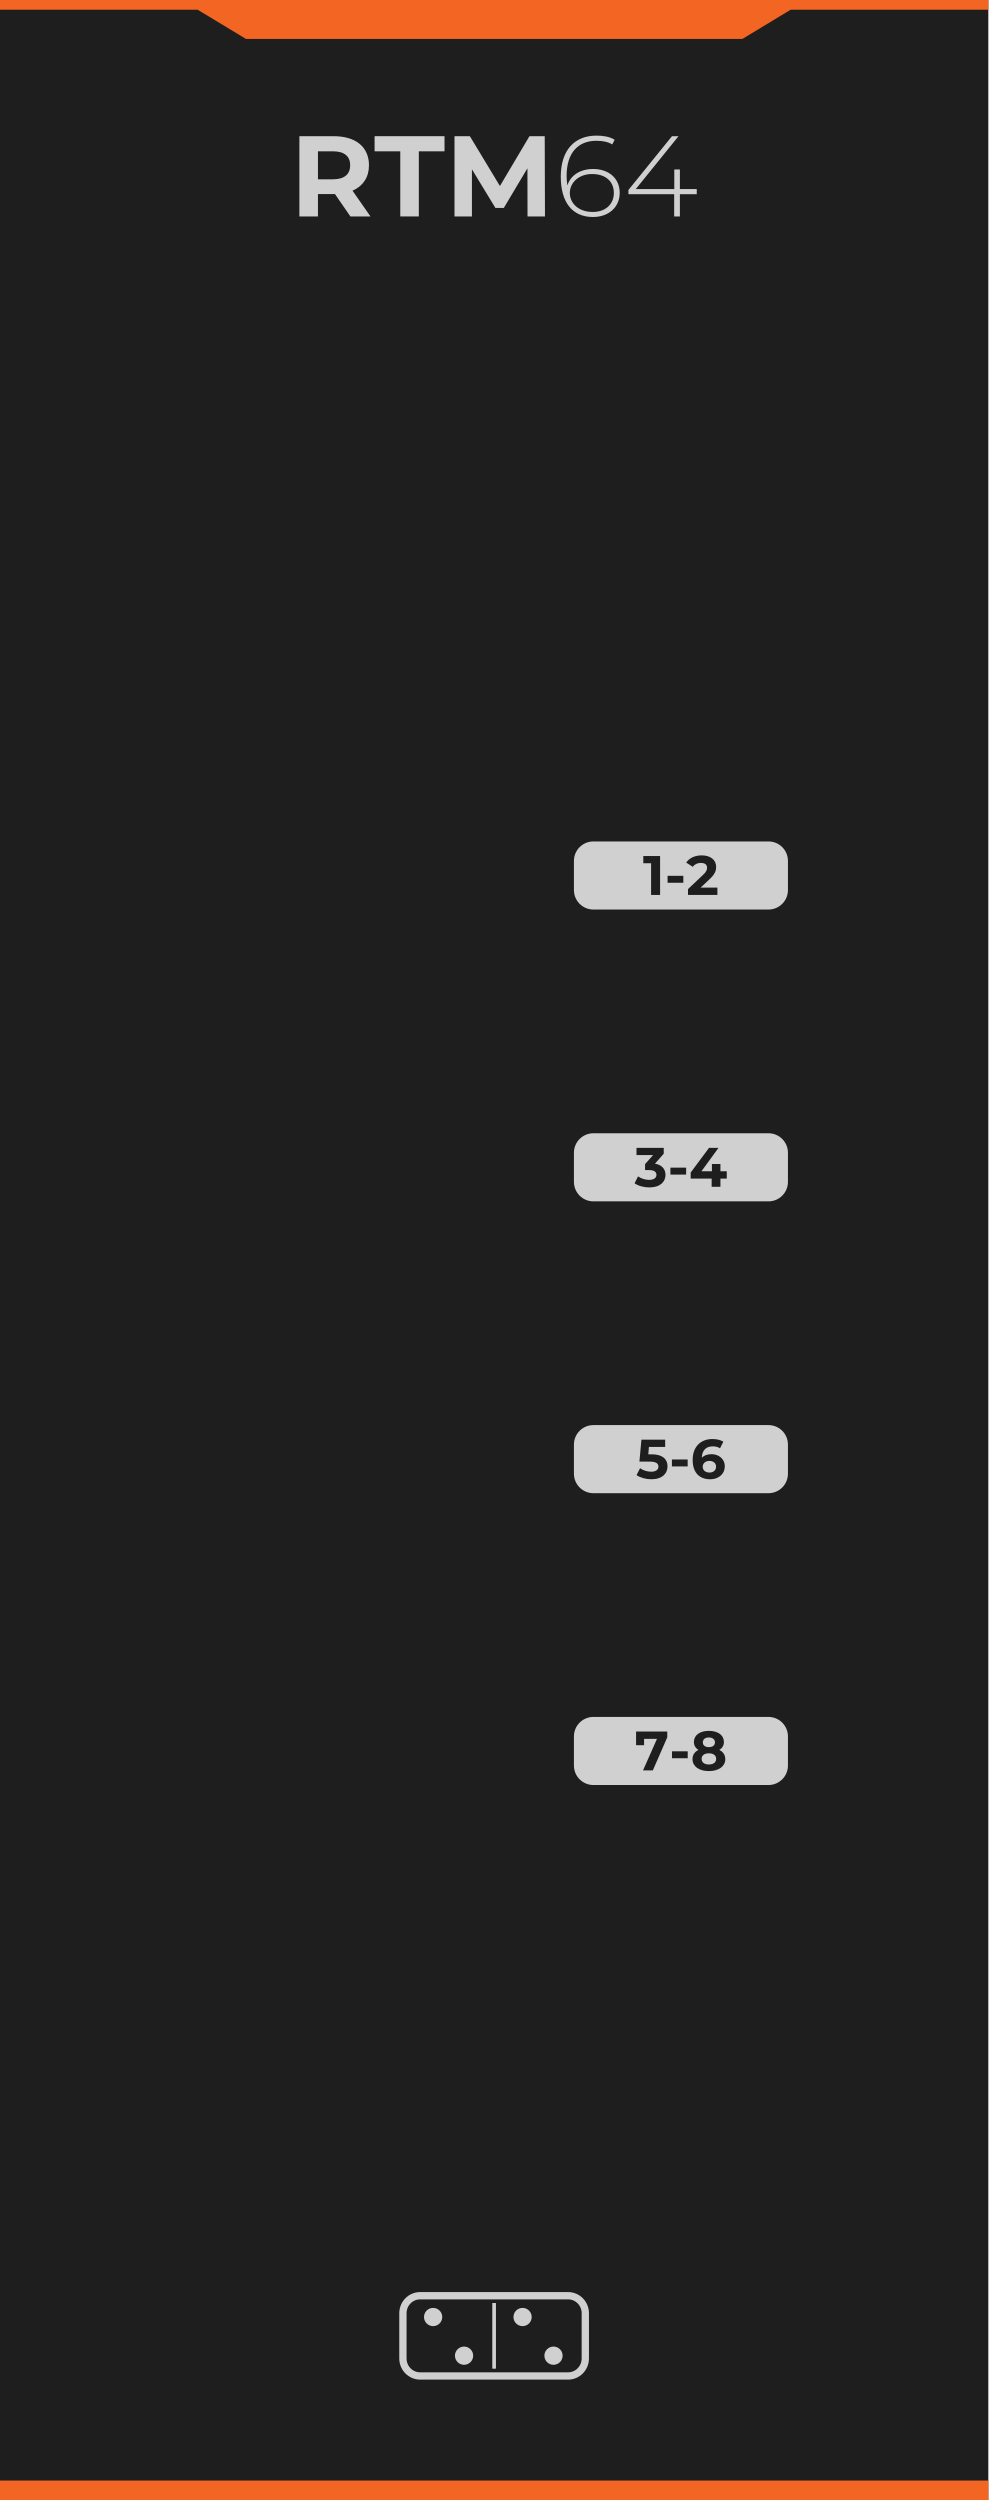
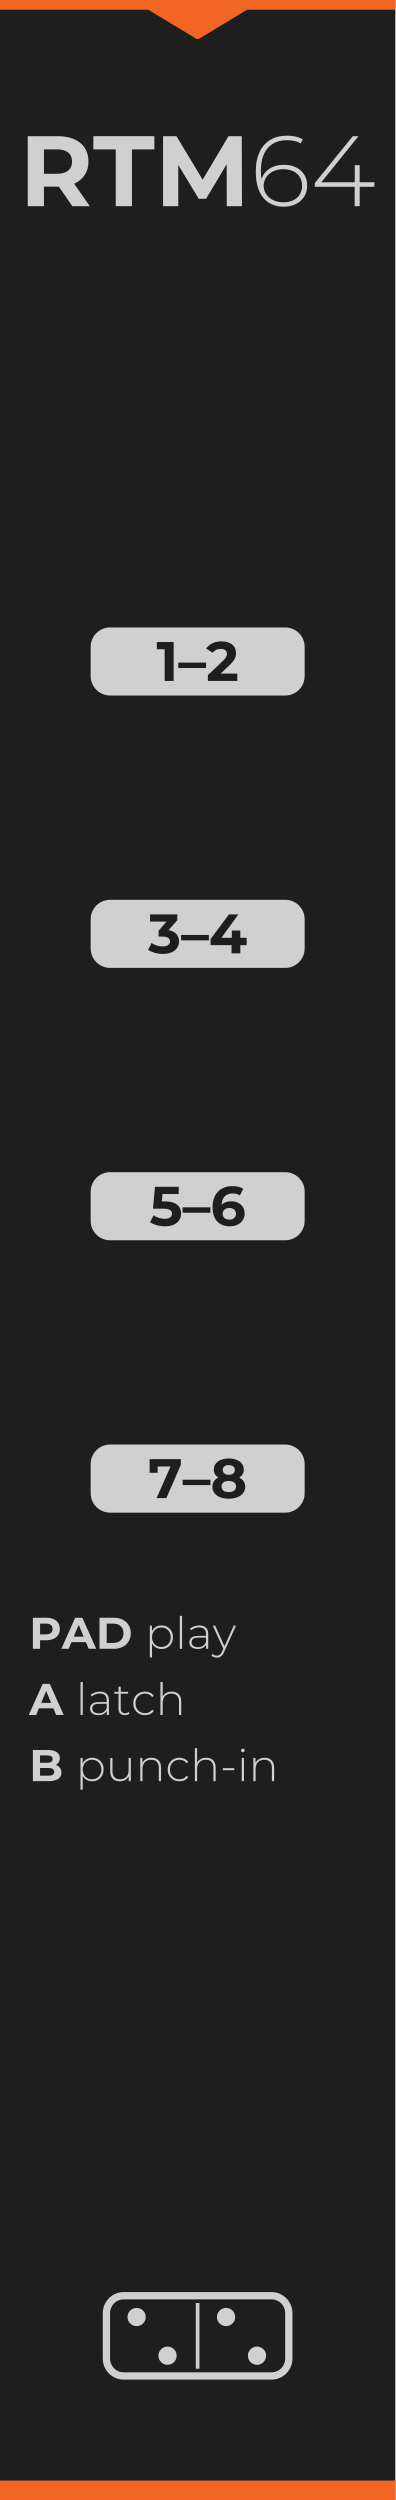
- <svg xmlns="http://www.w3.org/2000/svg" width="50.8mm" height="128.5mm" viewBox="0 0 50.8 128.5">
-   <rect width="50.8" height="128.5" fill="#1e1e1e" />
-   <polygon points="     0,0 50.8,0 50.8,0.5     40.64,0.5 38.16,2.0 12.64,2.0 10.16,0.5     0,0.5   " fill="#f26522" />
-   <rect x="0" y="127.5" width="50.8" height="1.0" fill="#f26522" />
+ <svg xmlns="http://www.w3.org/2000/svg" width="20.32mm" height="128.5mm" viewBox="0 0 20.32 128.5">
+   <rect width="20.32" height="128.5" fill="#1e1e1e" />
+   <polygon points="0,0 20.32,0 20.32,0.5 12.70,0.5 10.22,2.0 10.10,2.0 7.62,0.5 0,0.5" fill="#f26522" />
+   <rect x="0" y="127.5" width="20.32" height="1.0" fill="#f26522" />
  <g id="title">
-     <path fill="#d0d0d0" fill-rule="evenodd" d="M15.388 11.125H16.343V9.976H17.174C17.189 9.976 17.204 9.976 17.218 9.976L18.01 11.125H19.042L18.119 9.801C18.657 9.569 18.965 9.114 18.965 8.497C18.965 7.562 18.297 7.0 17.15 7.0H15.388ZM17.121 7.778C17.71 7.778 17.999 8.041 17.999 8.497C17.999 8.945 17.71 9.216 17.121 9.216H16.343V7.778Z" />
-     <path fill="#d0d0d0" fill-rule="evenodd" d="M20.574 11.125H21.528V7.778H22.848V7.0H19.254V7.778H20.574Z" />
-     <path fill="#d0d0d0" fill-rule="evenodd" d="M23.361 11.125H24.257V8.702L25.465 10.689H25.895L27.11 8.649L27.115 11.125H28.011L27.999 7.0H27.215L25.696 9.561L24.151 7.0H23.361Z" />
-     <path fill="#d0d0d0" fill-rule="evenodd" d="M30.48 11.154C31.269 11.154 31.853 10.665 31.853 9.911C31.853 9.169 31.299 8.685 30.474 8.685C29.85 8.685 29.332 8.992 29.162 9.534C29.132 9.346 29.124 9.163 29.124 9.039C29.124 7.837 29.729 7.236 30.656 7.236C30.971 7.236 31.258 7.291 31.47 7.424L31.593 7.183C31.342 7.026 31.01 6.971 30.656 6.971C29.56 6.971 28.824 7.684 28.824 9.086C28.824 10.371 29.395 11.154 30.48 11.154ZM30.468 10.895C29.702 10.895 29.289 10.412 29.289 9.929C29.289 9.375 29.761 8.945 30.432 8.945C31.132 8.945 31.552 9.328 31.552 9.917C31.552 10.506 31.116 10.895 30.468 10.895Z" />
-     <path fill="#d0d0d0" fill-rule="evenodd" d="M32.301 9.982H34.652V11.125H34.946V9.982H35.813V9.717H34.946V8.709H34.658V9.717H32.68L34.876 7.0H34.54L32.301 9.764Z" />
+     <path fill="#d0d0d0" fill-rule="evenodd" d="M1.427 10.598H2.259V9.596H3.025L3.719 10.598H4.614L3.812 9.442C4.278 9.236 4.547 8.84 4.547 8.306C4.547 7.497 3.964 7.0 2.964 7.0H1.427ZM2.259 8.933V7.679H2.938C3.445 7.679 3.704 7.908 3.704 8.306C3.704 8.696 3.445 8.933 2.938 8.933Z" />
+     <path fill="#d0d0d0" fill-rule="evenodd" d="M5.95 10.598H6.783V7.679H7.934V7.0H4.799V7.679H5.95Z" />
+     <path fill="#d0d0d0" fill-rule="evenodd" d="M8.381 10.598H9.163V8.48L10.217 10.218H10.592L11.651 8.444L11.656 10.598H12.437L12.427 7.0H11.743L10.417 9.236L9.07 7.0H8.381Z" />
+     <path fill="#d0d0d0" fill-rule="evenodd" d="M14.591 10.624C15.28 10.624 15.789 10.197 15.789 9.539C15.789 8.892 15.305 8.47 14.586 8.47C14.037 8.47 13.589 8.737 13.445 9.21C13.417 9.046 13.409 8.888 13.409 8.779C13.409 7.73 13.936 7.206 14.745 7.206C15.019 7.206 15.269 7.254 15.455 7.37L15.562 7.159C15.343 7.029 15.054 6.974 14.745 6.974C13.789 6.974 13.147 7.596 13.147 8.82C13.147 9.944 13.645 10.624 14.591 10.624ZM14.581 10.398C13.912 10.398 13.553 9.976 13.553 9.555C13.553 9.072 13.964 8.696 14.55 8.696C15.153 8.696 15.526 9.03 15.526 9.544C15.526 10.065 15.143 10.398 14.581 10.398Z" />
+     <path fill="#d0d0d0" fill-rule="evenodd" d="M16.179 9.601H18.23V10.598H18.487V9.601H19.243V9.37H18.487V8.491H18.235V9.37H16.513L18.426 7.0H18.133L16.179 9.411Z" />
  </g>
-   <rect x="29.5" y="43.25" width="11" height="3.5" rx="1.0" fill="#d0d0d0" />
-   <g transform="translate(29.5, 0)">
-     <path fill="#1e1e1e" fill-rule="evenodd" d="M3.966 46.0H4.429V44.0H3.566V44.371H3.966Z" />
-     <path fill="#1e1e1e" fill-rule="evenodd" d="M4.814 45.374H5.623V45.017H4.814Z" />
-     <path fill="#1e1e1e" fill-rule="evenodd" d="M5.863 46.0H7.374V45.623H6.513L6.974 45.189C7.254 44.926 7.309 44.751 7.309 44.557C7.309 44.191 7.011 43.966 6.566 43.966C6.208 43.966 5.924 44.109 5.771 44.337L6.109 44.554C6.208 44.417 6.355 44.354 6.523 44.354C6.732 44.354 6.843 44.443 6.843 44.603C6.843 44.694 6.817 44.806 6.634 44.971L5.863 45.7Z" />
-   </g>
-   <rect x="29.5" y="58.25" width="11" height="3.5" rx="1.0" fill="#d0d0d0" />
-   <g transform="translate(29.5, 0)">
-     <path fill="#1e1e1e" fill-rule="evenodd" d="M3.879 61.034C4.45 61.034 4.707 60.726 4.707 60.389C4.707 60.094 4.523 59.872 4.165 59.813L4.616 59.3V59.0H3.216V59.371H4.067L3.656 59.837V60.143H3.867C4.13 60.143 4.241 60.236 4.241 60.389C4.241 60.549 4.1 60.646 3.867 60.646C3.661 60.646 3.448 60.576 3.296 60.466L3.116 60.82C3.306 60.957 3.6 61.034 3.879 61.034Z" />
-     <path fill="#1e1e1e" fill-rule="evenodd" d="M4.959 60.374H5.767V60.017H4.959Z" />
-     <path fill="#1e1e1e" fill-rule="evenodd" d="M6.001 60.58H7.079V61.0H7.53V60.58H7.856V60.203H7.53V59.829H7.093V60.203H6.555L7.43 59.0H6.944L6.001 60.269Z" />
-   </g>
-   <rect x="29.5" y="73.25" width="11" height="3.5" rx="1.0" fill="#d0d0d0" />
-   <g transform="translate(29.5, 0)">
-     <path fill="#1e1e1e" fill-rule="evenodd" d="M3.98 76.034C4.551 76.034 4.811 75.726 4.811 75.371C4.811 75.017 4.58 74.751 3.986 74.751H3.822L3.855 74.371H4.689V74.0H3.469L3.366 75.126H3.877C4.243 75.126 4.343 75.231 4.343 75.386C4.343 75.55 4.201 75.646 3.969 75.646C3.763 75.646 3.552 75.576 3.4 75.466L3.217 75.82C3.411 75.957 3.702 76.034 3.98 76.034Z" />
-     <path fill="#1e1e1e" fill-rule="evenodd" d="M5.037 75.374H5.846V75.017H5.037Z" />
-     <path fill="#1e1e1e" fill-rule="evenodd" d="M6.997 76.034C7.14 76.034 7.268 76.007 7.381 75.953C7.608 75.844 7.754 75.639 7.754 75.369C7.754 75.243 7.723 75.133 7.661 75.04C7.538 74.853 7.325 74.746 7.066 74.746C6.858 74.746 6.69 74.807 6.572 74.926L6.573 74.908C6.592 74.535 6.804 74.343 7.134 74.343C7.271 74.343 7.398 74.367 7.509 74.443L7.68 74.103C7.539 74.011 7.336 73.966 7.123 73.966C6.523 73.966 6.103 74.351 6.103 75.043C6.103 75.689 6.449 76.034 6.997 76.034ZM6.971 75.689C6.749 75.689 6.62 75.563 6.62 75.391C6.62 75.214 6.76 75.091 6.966 75.091C7.171 75.091 7.306 75.209 7.306 75.391C7.306 75.569 7.166 75.689 6.971 75.689Z" />
-   </g>
-   <rect x="29.5" y="88.25" width="11" height="3.5" rx="1.0" fill="#d0d0d0" />
-   <g transform="translate(29.5, 0)">
-     <path fill="#1e1e1e" fill-rule="evenodd" d="M3.551 91.0H4.054L4.797 89.3V89.0H3.194V89.703H3.606V89.377H4.269Z" />
-     <path fill="#1e1e1e" fill-rule="evenodd" d="M5.04 90.374H5.849V90.017H5.04Z" />
-     <path fill="#1e1e1e" fill-rule="evenodd" d="M6.934 91.034C7.443 91.034 7.78 90.791 7.78 90.42C7.78 90.205 7.668 90.044 7.474 89.947C7.624 89.855 7.709 89.715 7.709 89.537C7.709 89.183 7.397 88.966 6.934 88.966C6.483 88.966 6.166 89.183 6.166 89.537C6.166 89.715 6.251 89.855 6.399 89.947C6.206 90.044 6.094 90.204 6.094 90.42C6.094 90.791 6.431 91.034 6.934 91.034ZM6.934 89.803C6.744 89.803 6.626 89.71 6.626 89.557C6.626 89.397 6.751 89.306 6.934 89.306C7.121 89.306 7.249 89.397 7.249 89.557C7.249 89.71 7.129 89.803 6.934 89.803ZM6.934 90.694C6.706 90.694 6.563 90.585 6.563 90.406C6.563 90.227 6.706 90.12 6.934 90.12C7.167 90.12 7.311 90.227 7.311 90.406C7.311 90.585 7.167 90.694 6.934 90.694Z" />
-   </g>
-   <g transform="translate(20.71,118.0) scale(0.75)">
+   <rect x="4.66" y="32.25" width="11" height="3.5" rx="1" fill="#d0d0d0" />
+   <path fill="#1e1e1e" fill-rule="evenodd" d="M8.463 35.0H8.926V33.0H8.063V33.371H8.463Z" />
+   <path fill="#1e1e1e" fill-rule="evenodd" d="M9.163 34.334H10.591V34.057H9.163Z" />
+   <path fill="#1e1e1e" fill-rule="evenodd" d="M10.686 35.0H12.197V34.623H11.337L11.797 34.189C12.077 33.931 12.131 33.751 12.131 33.557C12.131 33.191 11.834 32.966 11.389 32.966C11.027 32.966 10.75 33.109 10.594 33.337L10.931 33.554C11.027 33.417 11.174 33.354 11.346 33.354C11.555 33.354 11.666 33.447 11.666 33.603C11.666 33.698 11.636 33.804 11.457 33.971L10.686 34.7Z" />
+   <rect x="4.66" y="46.25" width="11" height="3.5" rx="1" fill="#d0d0d0" />
+   <path fill="#1e1e1e" fill-rule="evenodd" d="M8.376 49.034C8.941 49.034 9.204 48.726 9.204 48.389C9.204 48.091 9.02 47.872 8.661 47.811L9.113 47.3V47.0H7.713V47.371H8.561L8.153 47.837V48.143H8.364C8.627 48.143 8.739 48.24 8.739 48.389C8.739 48.552 8.597 48.646 8.364 48.646C8.155 48.646 7.945 48.58 7.793 48.466L7.613 48.82C7.807 48.957 8.094 49.034 8.376 49.034Z" />
+   <path fill="#1e1e1e" fill-rule="evenodd" d="M9.307 48.334H10.736V48.057H9.307Z" />
+   <path fill="#1e1e1e" fill-rule="evenodd" d="M10.824 48.58H11.901V49.0H12.353V48.58H12.679V48.203H12.353V47.829H11.916V48.203H11.381L12.253 47.0H11.767L10.824 48.269Z" />
+   <rect x="4.66" y="60.25" width="11" height="3.5" rx="1" fill="#d0d0d0" />
+   <path fill="#1e1e1e" fill-rule="evenodd" d="M8.477 63.034C9.049 63.034 9.309 62.726 9.309 62.371C9.309 62.017 9.071 61.751 8.483 61.751H8.32L8.351 61.371H9.186V61.0H7.966L7.863 62.126H8.374C8.734 62.126 8.84 62.231 8.84 62.386C8.84 62.55 8.698 62.646 8.466 62.646C8.26 62.646 8.05 62.58 7.897 62.466L7.714 62.82C7.909 62.957 8.199 63.034 8.477 63.034Z" />
+   <path fill="#1e1e1e" fill-rule="evenodd" d="M9.386 62.334H10.814V62.057H9.386Z" />
+   <path fill="#1e1e1e" fill-rule="evenodd" d="M11.82 63.034C12.243 63.034 12.577 62.78 12.577 62.369C12.577 61.991 12.277 61.746 11.889 61.746C11.677 61.746 11.512 61.806 11.394 61.926C11.406 61.541 11.622 61.343 11.957 61.343C12.09 61.343 12.221 61.367 12.331 61.443L12.503 61.103C12.362 61.011 12.159 60.966 11.946 60.966C11.346 60.966 10.926 61.351 10.926 62.043C10.926 62.69 11.268 63.034 11.82 63.034ZM11.794 62.689C11.573 62.689 11.443 62.563 11.443 62.391C11.443 62.216 11.583 62.091 11.789 62.091C11.994 62.091 12.129 62.209 12.129 62.391C12.129 62.574 11.989 62.689 11.794 62.689Z" />
+   <rect x="4.66" y="74.25" width="11" height="3.5" rx="1" fill="#d0d0d0" />
+   <path fill="#1e1e1e" fill-rule="evenodd" d="M8.049 77.0H8.551L9.294 75.3V75.0H7.691V75.703H8.103V75.377H8.766Z" />
+   <path fill="#1e1e1e" fill-rule="evenodd" d="M9.389 76.334H10.817V76.057H9.389Z" />
+   <path fill="#1e1e1e" fill-rule="evenodd" d="M11.757 77.034C12.266 77.034 12.603 76.797 12.603 76.42C12.603 76.207 12.491 76.044 12.297 75.949C12.446 75.857 12.531 75.716 12.531 75.537C12.531 75.183 12.22 74.966 11.757 74.966C11.3 74.966 10.989 75.183 10.989 75.537C10.989 75.716 11.071 75.853 11.22 75.949C11.03 76.044 10.917 76.207 10.917 76.42C10.917 76.797 11.254 77.034 11.757 77.034ZM11.757 75.803C11.57 75.803 11.449 75.71 11.449 75.557C11.449 75.397 11.57 75.306 11.757 75.306C11.944 75.306 12.071 75.397 12.071 75.557C12.071 75.71 11.951 75.803 11.757 75.803ZM11.757 76.694C11.529 76.694 11.386 76.585 11.386 76.406C11.386 76.227 11.529 76.12 11.757 76.12C11.99 76.12 12.134 76.227 12.134 76.406C12.134 76.585 11.99 76.694 11.757 76.694Z" />
+   <path fill="#d0d0d0" fill-rule="evenodd" d="M1.69 84.75H2.06V84.309H2.382C2.807 84.309 3.077 84.087 3.077 83.731C3.077 83.369 2.807 83.15 2.382 83.15H1.69ZM2.06 84.007V83.452H2.362C2.587 83.452 2.702 83.554 2.702 83.731C2.702 83.904 2.587 84.007 2.362 84.007Z" />
+   <path fill="#d0d0d0" fill-rule="evenodd" d="M3.153 84.75H3.532L3.674 84.407H4.417L4.558 84.75H4.947L4.231 83.15H3.866ZM3.79 84.126 4.046 83.516 4.3 84.126Z" />
+   <path fill="#d0d0d0" fill-rule="evenodd" d="M5.114 84.75H5.841C6.362 84.75 6.723 84.435 6.723 83.95C6.723 83.465 6.362 83.15 5.841 83.15H5.114ZM5.484 84.446V83.454H5.822C6.142 83.454 6.348 83.644 6.348 83.95C6.348 84.256 6.142 84.446 5.822 84.446Z" />
+   <path fill="#d0d0d0" fill-rule="evenodd" d="M8.3 84.759C8.638 84.759 8.89 84.515 8.89 84.153C8.89 84.035 8.864 83.929 8.812 83.838C8.708 83.655 8.526 83.548 8.3 83.548C8.084 83.548 7.905 83.655 7.811 83.838V83.557H7.701V85.193H7.815V84.476C7.91 84.656 8.09 84.759 8.3 84.759ZM8.293 84.656C8.019 84.656 7.813 84.455 7.813 84.153C7.813 83.856 8.019 83.651 8.293 83.651C8.567 83.651 8.775 83.856 8.775 84.153C8.775 84.455 8.567 84.656 8.293 84.656Z" />
+   <path fill="#d0d0d0" fill-rule="evenodd" d="M9.244 84.75H9.358V83.054H9.244Z" />
+   <path fill="#d0d0d0" fill-rule="evenodd" d="M10.593 84.75H10.702V83.993C10.702 83.698 10.538 83.548 10.243 83.548C10.057 83.548 9.884 83.61 9.765 83.717L9.822 83.799C9.92 83.711 10.069 83.648 10.234 83.648C10.47 83.648 10.588 83.762 10.588 83.989V84.085H10.179C9.845 84.085 9.733 84.236 9.733 84.419C9.733 84.62 9.895 84.759 10.163 84.759C10.373 84.759 10.519 84.675 10.593 84.537ZM10.588 84.398C10.521 84.572 10.38 84.665 10.179 84.665C9.969 84.665 9.847 84.569 9.847 84.414C9.847 84.277 9.934 84.174 10.181 84.174H10.588Z" />
+   <path fill="#d0d0d0" fill-rule="evenodd" d="M11.146 85.203C11.304 85.203 11.424 85.132 11.518 84.912L12.131 83.557H12.014L11.537 84.624L11.059 83.557H10.938L11.477 84.745L11.411 84.889C11.338 85.051 11.258 85.102 11.148 85.102C11.061 85.102 10.987 85.071 10.926 85.008L10.869 85.095C10.936 85.165 11.039 85.203 11.146 85.203Z" />
+   <path fill="#d0d0d0" fill-rule="evenodd" d="M1.479 88.15H1.859L2.001 87.807H2.743L2.885 88.15H3.274L2.558 86.55H2.193ZM2.117 87.526 2.373 86.916 2.627 87.526Z" />
+   <path fill="#d0d0d0" fill-rule="evenodd" d="M4.14 88.15H4.254V86.454H4.14Z" />
+   <path fill="#d0d0d0" fill-rule="evenodd" d="M5.489 88.15H5.598V87.393C5.598 87.098 5.434 86.948 5.139 86.948C4.953 86.948 4.78 87.01 4.661 87.117L4.718 87.199C4.816 87.111 4.965 87.048 5.13 87.048C5.366 87.048 5.484 87.162 5.484 87.389V87.485H5.075C4.741 87.485 4.629 87.636 4.629 87.819C4.629 88.02 4.791 88.159 5.059 88.159C5.269 88.159 5.415 88.075 5.489 87.937ZM5.484 87.798C5.417 87.972 5.276 88.065 5.075 88.065C4.865 88.065 4.743 87.969 4.743 87.814C4.743 87.677 4.83 87.574 5.077 87.574H5.484Z" />
+   <path fill="#d0d0d0" fill-rule="evenodd" d="M6.417 88.159C6.508 88.159 6.6 88.132 6.661 88.075L6.613 87.995C6.564 88.039 6.503 88.061 6.428 88.061C6.282 88.061 6.206 87.976 6.206 87.823V87.055H6.586V86.957H6.206V86.696H6.092V86.957H5.873V87.055H6.092V87.835C6.092 88.036 6.206 88.159 6.417 88.159Z" />
+   <path fill="#d0d0d0" fill-rule="evenodd" d="M7.452 88.159C7.641 88.159 7.807 88.086 7.905 87.94L7.82 87.878C7.735 88 7.598 88.056 7.452 88.056C7.173 88.056 6.965 87.855 6.965 87.553C6.965 87.252 7.173 87.051 7.452 87.051C7.598 87.051 7.735 87.107 7.82 87.229L7.905 87.167C7.807 87.021 7.641 86.948 7.452 86.948C7.105 86.948 6.849 87.197 6.849 87.553C6.849 87.905 7.105 88.159 7.452 88.159Z" />
+   <path fill="#d0d0d0" fill-rule="evenodd" d="M8.247 88.15H8.362V87.515C8.362 87.231 8.534 87.051 8.814 87.051C9.058 87.051 9.201 87.194 9.201 87.462V88.15H9.315V87.453C9.315 87.118 9.12 86.948 8.83 86.948C8.608 86.948 8.444 87.044 8.362 87.206V86.454H8.247Z" />
+   <path fill="#d0d0d0" fill-rule="evenodd" d="M1.69 91.55H2.517C2.938 91.55 3.157 91.388 3.157 91.113C3.157 90.912 3.044 90.776 2.867 90.718C2.998 90.648 3.077 90.528 3.077 90.366C3.077 90.116 2.874 89.95 2.471 89.95H1.69ZM2.058 90.606V90.229H2.426C2.612 90.229 2.705 90.291 2.705 90.416C2.705 90.543 2.612 90.606 2.426 90.606ZM2.058 91.271V90.876H2.49C2.686 90.876 2.785 90.942 2.785 91.075C2.785 91.212 2.682 91.271 2.49 91.271Z" />
+   <path fill="#d0d0d0" fill-rule="evenodd" d="M4.737 91.559C5.075 91.559 5.326 91.315 5.326 90.953C5.326 90.835 5.3 90.729 5.249 90.638C5.145 90.455 4.962 90.348 4.737 90.348C4.52 90.348 4.342 90.455 4.247 90.638V90.357H4.138V91.993H4.252V91.276C4.346 91.456 4.526 91.559 4.737 91.559ZM4.73 91.456C4.455 91.456 4.25 91.255 4.25 90.953C4.25 90.656 4.455 90.451 4.73 90.451C5.004 90.451 5.212 90.656 5.212 90.953C5.212 91.255 5.004 91.456 4.73 91.456Z" />
+   <path fill="#d0d0d0" fill-rule="evenodd" d="M6.165 91.559C6.375 91.559 6.536 91.461 6.615 91.296V91.55H6.725V90.357H6.611V90.992C6.611 91.276 6.446 91.456 6.174 91.456C5.924 91.456 5.781 91.313 5.781 91.045V90.357H5.667V91.054C5.667 91.389 5.86 91.559 6.165 91.559Z" />
+   <path fill="#d0d0d0" fill-rule="evenodd" d="M7.21 91.55H7.324V90.915C7.324 90.631 7.496 90.451 7.777 90.451C8.02 90.451 8.163 90.594 8.163 90.862V91.55H8.277V90.853C8.277 90.518 8.082 90.348 7.793 90.348C7.567 90.348 7.402 90.448 7.319 90.613V90.357H7.21Z" />
+   <path fill="#d0d0d0" fill-rule="evenodd" d="M9.221 91.559C9.41 91.559 9.576 91.486 9.674 91.34L9.589 91.278C9.504 91.4 9.367 91.456 9.221 91.456C8.942 91.456 8.734 91.255 8.734 90.953C8.734 90.652 8.942 90.451 9.221 90.451C9.367 90.451 9.504 90.507 9.589 90.629L9.674 90.567C9.576 90.421 9.41 90.348 9.221 90.348C8.874 90.348 8.618 90.597 8.618 90.953C8.618 91.305 8.874 91.559 9.221 91.559Z" />
+   <path fill="#d0d0d0" fill-rule="evenodd" d="M10.017 91.55H10.131V90.915C10.131 90.631 10.303 90.451 10.583 90.451C10.827 90.451 10.97 90.594 10.97 90.862V91.55H11.084V90.853C11.084 90.518 10.889 90.348 10.599 90.348C10.377 90.348 10.213 90.444 10.131 90.606V89.854H10.017Z" />
+   <path fill="#d0d0d0" fill-rule="evenodd" d="M11.454 90.988H12.042V90.885H11.454Z" />
+   <path fill="#d0d0d0" fill-rule="evenodd" d="M12.483 90.067C12.538 90.067 12.577 90.025 12.577 89.973C12.577 89.921 12.535 89.881 12.483 89.881C12.431 89.881 12.389 89.923 12.389 89.975C12.389 90.024 12.431 90.067 12.483 90.067ZM12.426 91.55H12.54V90.357H12.426Z" />
+   <path fill="#d0d0d0" fill-rule="evenodd" d="M13.022 91.55H13.137V90.915C13.137 90.631 13.309 90.451 13.589 90.451C13.833 90.451 13.975 90.594 13.975 90.862V91.55H14.09V90.853C14.09 90.518 13.895 90.348 13.605 90.348C13.38 90.348 13.214 90.448 13.132 90.613V90.357H13.022Z" />
+   <g transform="translate(5.47,118.0) scale(0.75)">
    <rect x="0" y="0" width="12.5" height="5.5" rx="1.18" ry="1.2" fill="none" stroke="#d0d0d0" stroke-width="0.5" />
    <rect x="6.125" y="0.5" width="0.25" height="4.5" fill="#d0d0d0" />
    <circle cx="2.07" cy="1.46" r="0.625" fill="#d0d0d0" />
    <circle cx="4.19" cy="4.11" r="0.625" fill="#d0d0d0" />
    <circle cx="8.20" cy="1.46" r="0.625" fill="#d0d0d0" />
    <circle cx="10.32" cy="4.11" r="0.625" fill="#d0d0d0" />
  </g>
</svg>
